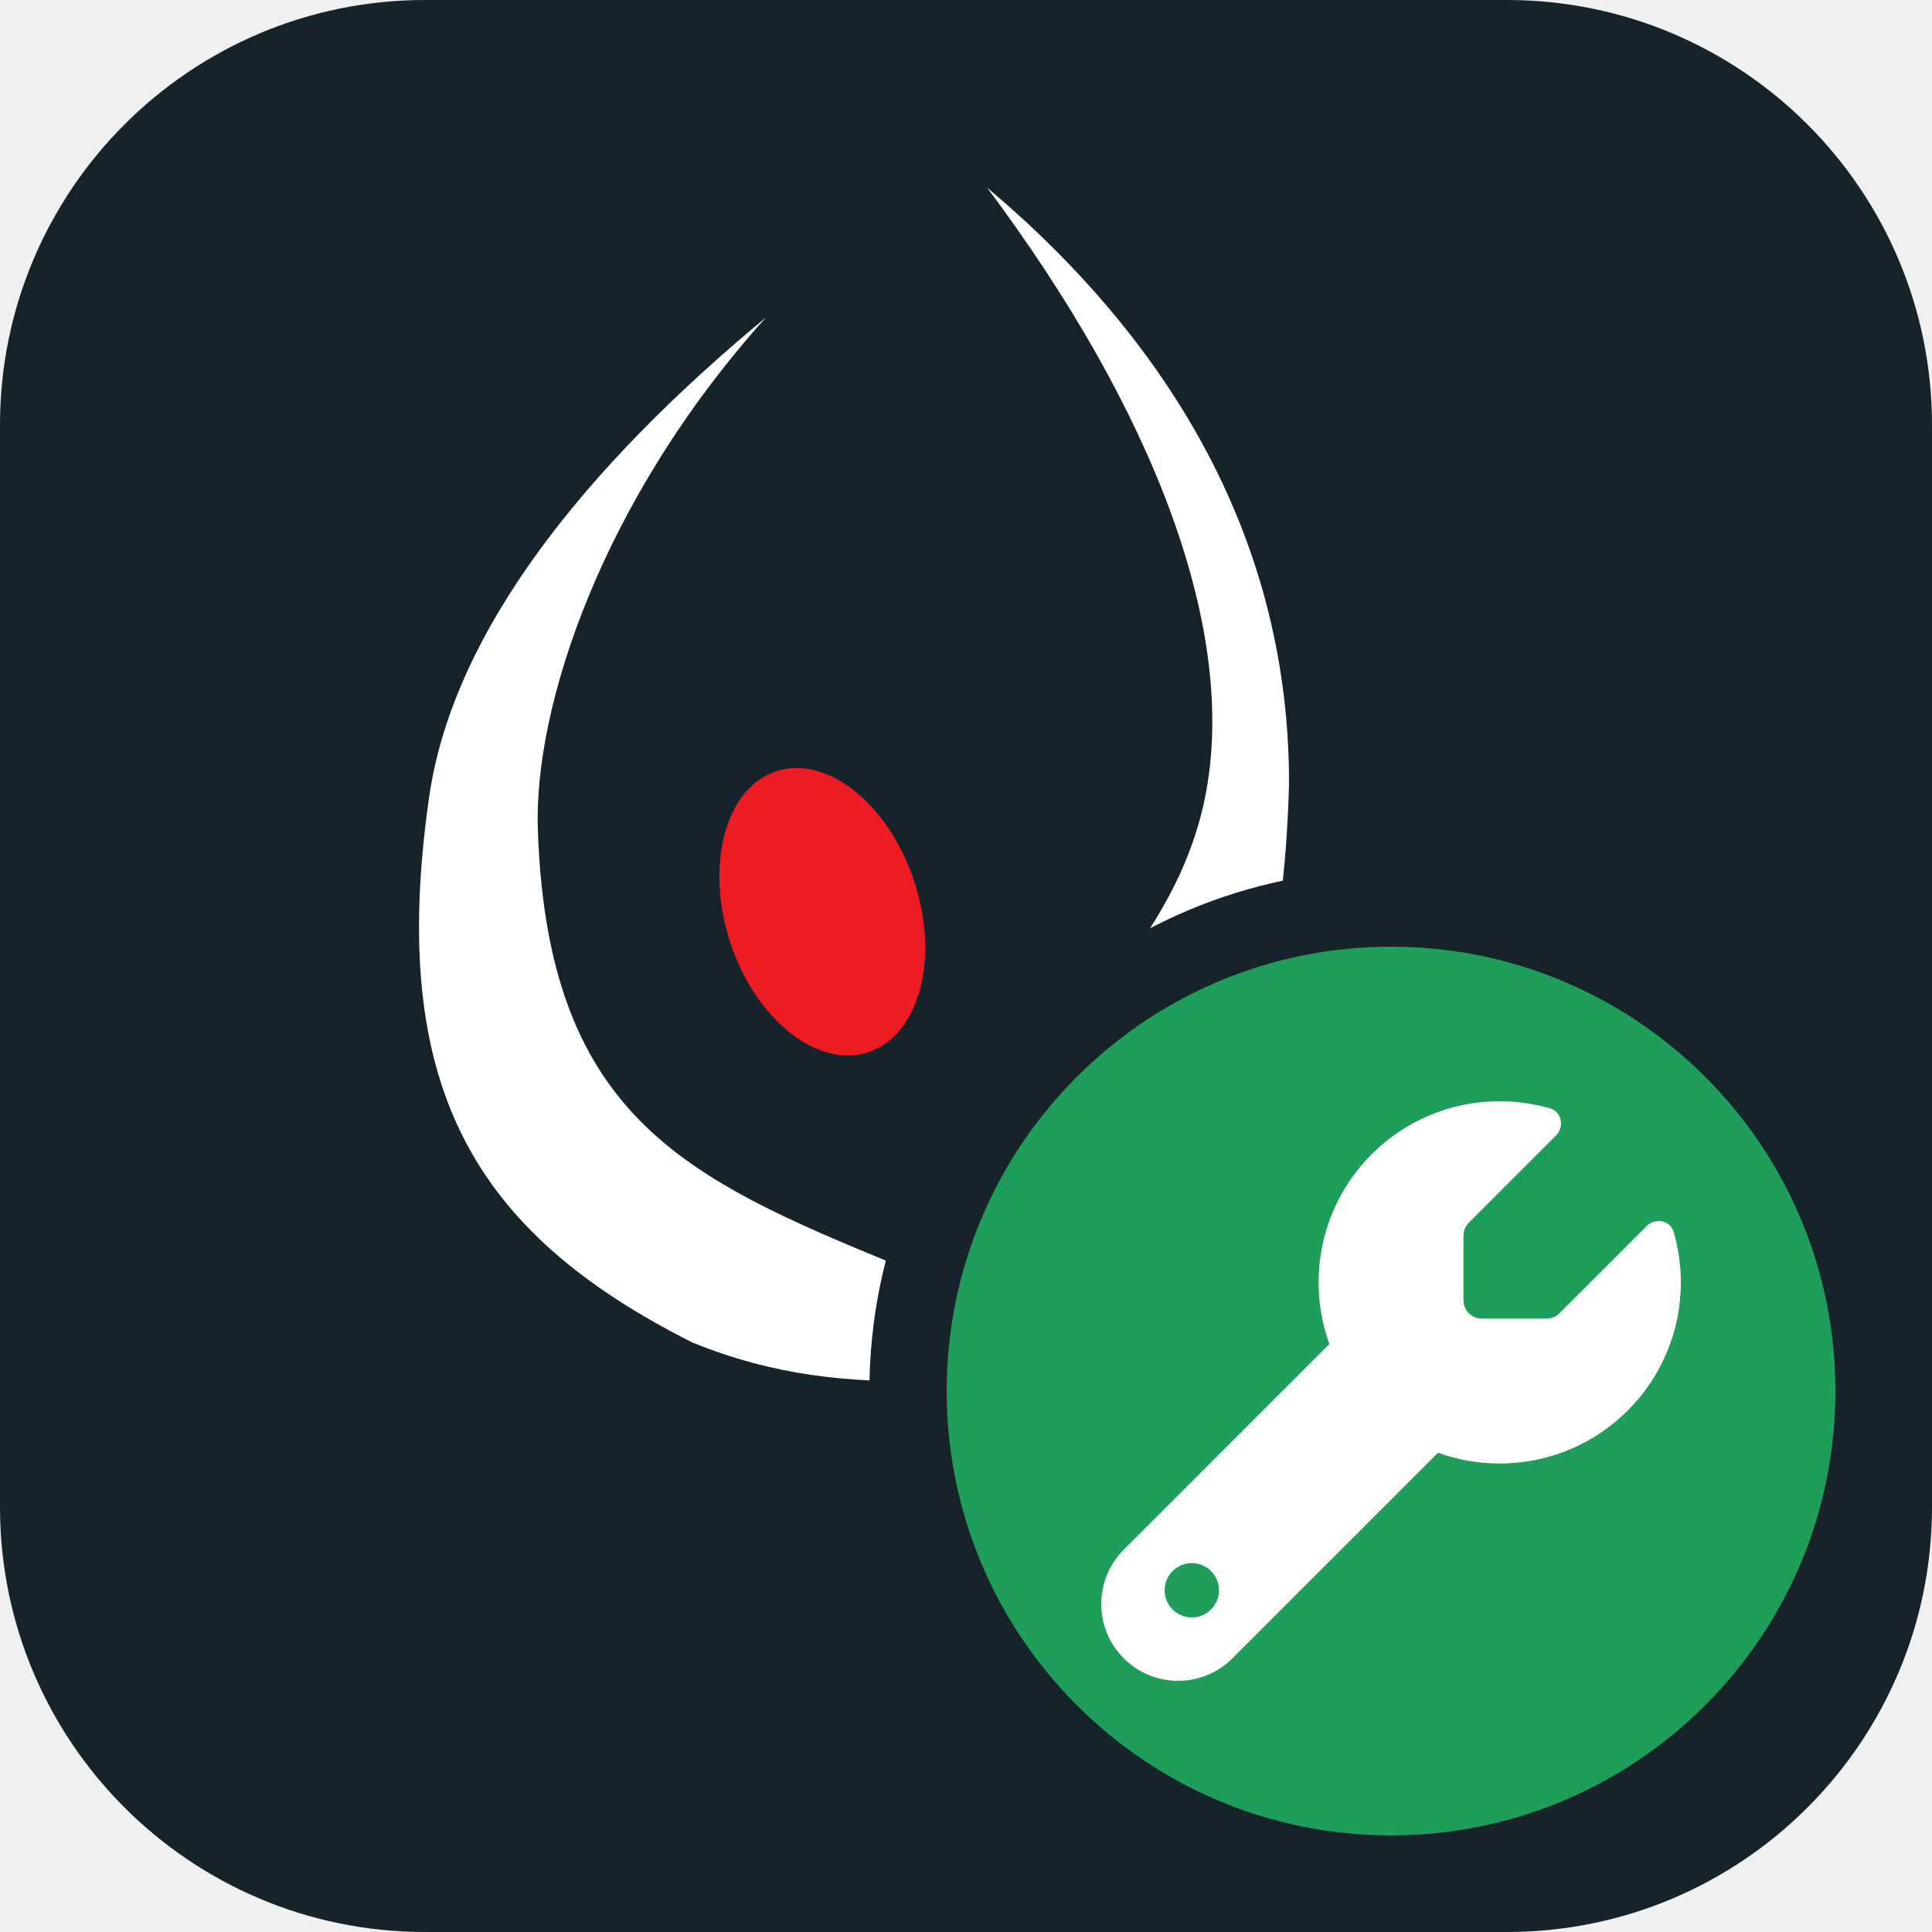
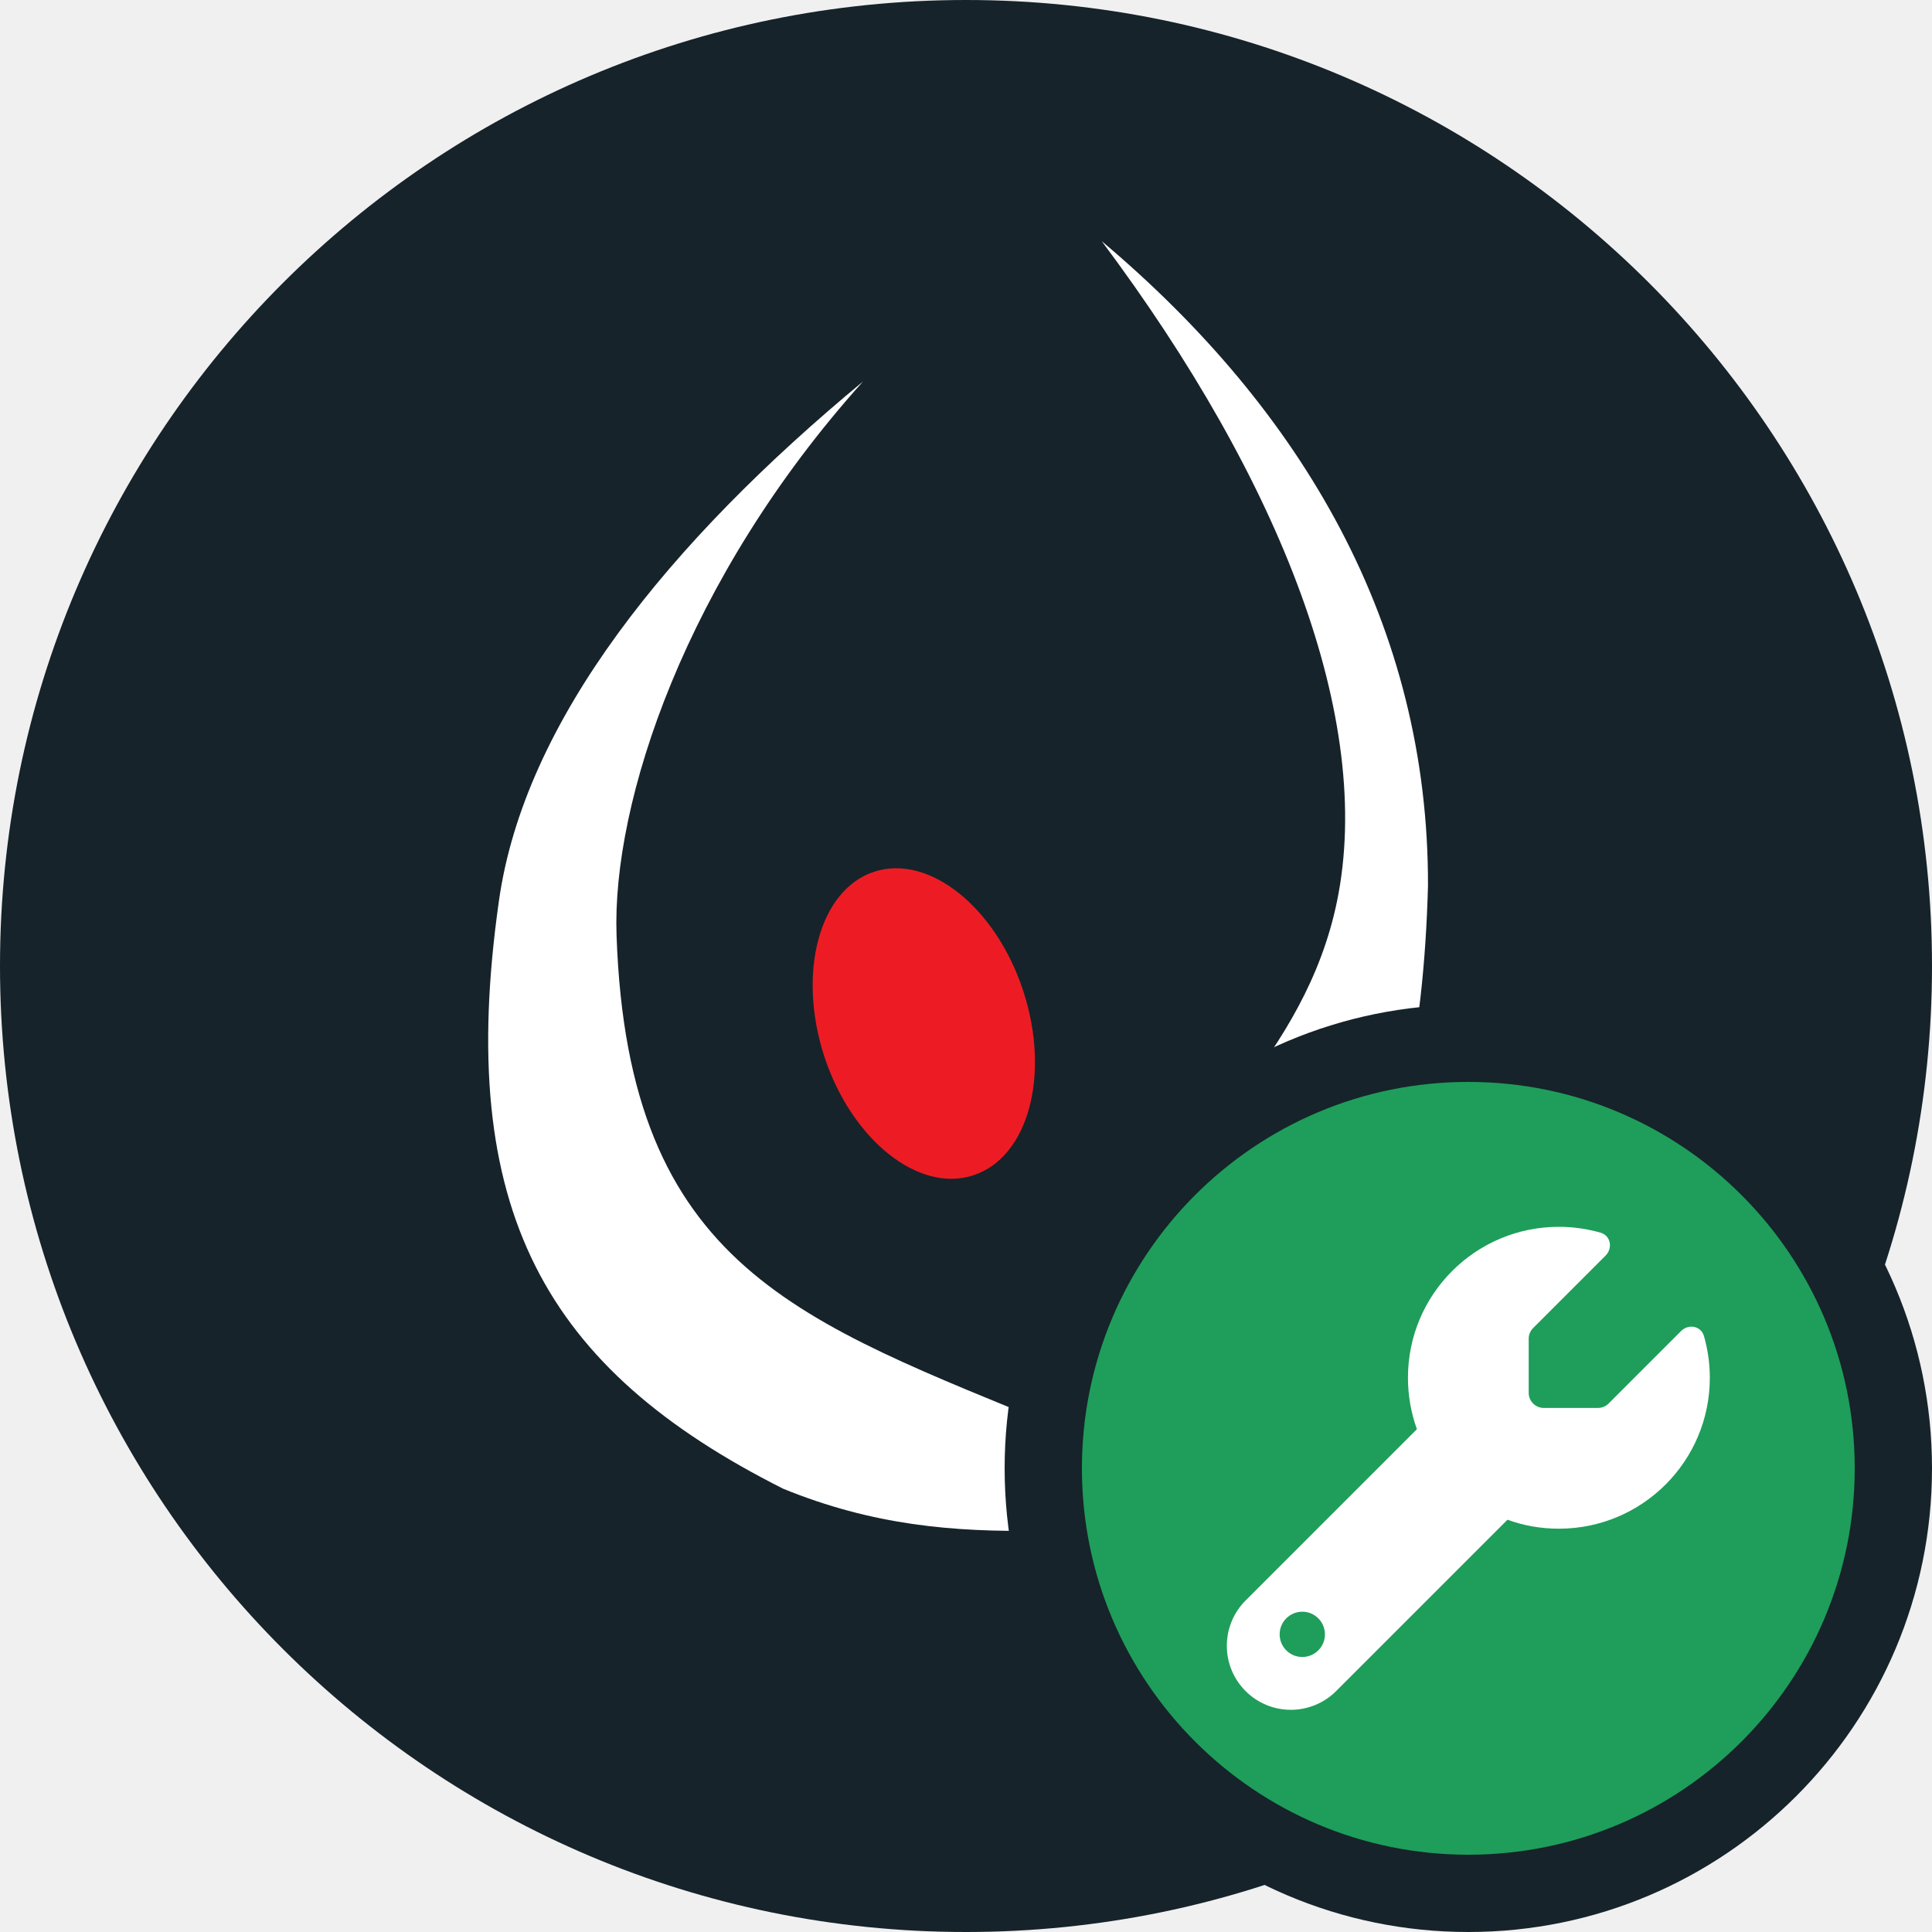
<svg xmlns="http://www.w3.org/2000/svg" viewBox="0 0 100 100" width="100" height="100">
-   <rect width="100" height="100" rx="22" fill="#16232A" />
-   <g transform="translate(2 0) scale(1.62)">
+   <circle cx="50" cy="50" r="50" fill="#16232A" />
+   <g transform="translate(4 2) scale(1.75)">
    <path fill="#FFFFFF" fill-rule="evenodd" d="M30.3 5.99C36.25 11 39.97 17.36 39.95 25.06C39.7 34.3 36.8 38.82 31.76 41.77C30.68 41.46 29.79 39.48 31.31 35.83C32.65 32.61 36.31 30.14 37.26 25.51C38.36 20.16 35.61 13.09 30.3 5.99" />
    <path fill="#ED1C24" fill-rule="evenodd" d="M23.57 24.64C25.19 24.11 27.17 25.69 27.98 28.17C28.79 30.65 28.13 33.09 26.5 33.62C24.88 34.15 22.9 32.57 22.09 30.09C21.29 27.61 21.95 25.17 23.57 24.64" />
    <path fill="#FFFFFF" fill-rule="evenodd" d="M23.24 10.14C17.5 14.89 13.22 20.17 12.47 25.51C11.17 34.67 13.85 39.35 20.88 42.89C23.5 43.96 25.89 44.18 28.51 44.13C29.74 42.86 29.71 41.66 29.07 41.1C21.39 37.92 16.29 36.4 15.95 26.52C15.81 22.59 17.99 15.98 23.24 10.14" />
  </g>
-   <circle cx="72" cy="72" r="27" fill="#16232A" />
-   <circle cx="72" cy="72" r="23" fill="#1E9E5A" />
-   <g transform="translate(57 57) scale(0.3)">
+   <circle cx="76" cy="76" r="24" fill="#16232A" />
+   <circle cx="76" cy="76" r="20" fill="#1E9E5A" />
+   <g transform="translate(63.5 63.5) scale(0.25)">
    <svg x="0" y="0" width="100" height="100" stroke="currentColor" fill="currentColor" stroke-width="0" viewBox="0 0 512 512" color="#FFFFFF" style="color:#FFFFFF">
      <path d="M352 320c88.4 0 160-71.6 160-160c0-15.3-2.2-30.1-6.2-44.2c-3.1-10.8-16.4-13.2-24.3-5.3l-76.8 76.8c-3 3-7.1 4.7-11.3 4.7L336 192c-8.8 0-16-7.2-16-16l0-57.4c0-4.2 1.7-8.3 4.7-11.3l76.8-76.8c7.9-7.9 5.4-21.2-5.3-24.3C382.1 2.2 367.3 0 352 0C263.6 0 192 71.6 192 160c0 19.1 3.4 37.5 9.5 54.5L19.9 396.1C7.2 408.8 0 426.1 0 444.1C0 481.6 30.4 512 67.9 512c18 0 35.3-7.2 48-19.9L297.5 310.5c17 6.2 35.4 9.5 54.5 9.5zM80 408a24 24 0 1 1 0 48 24 24 0 1 1 0-48z" />
    </svg>
  </g>
</svg>
